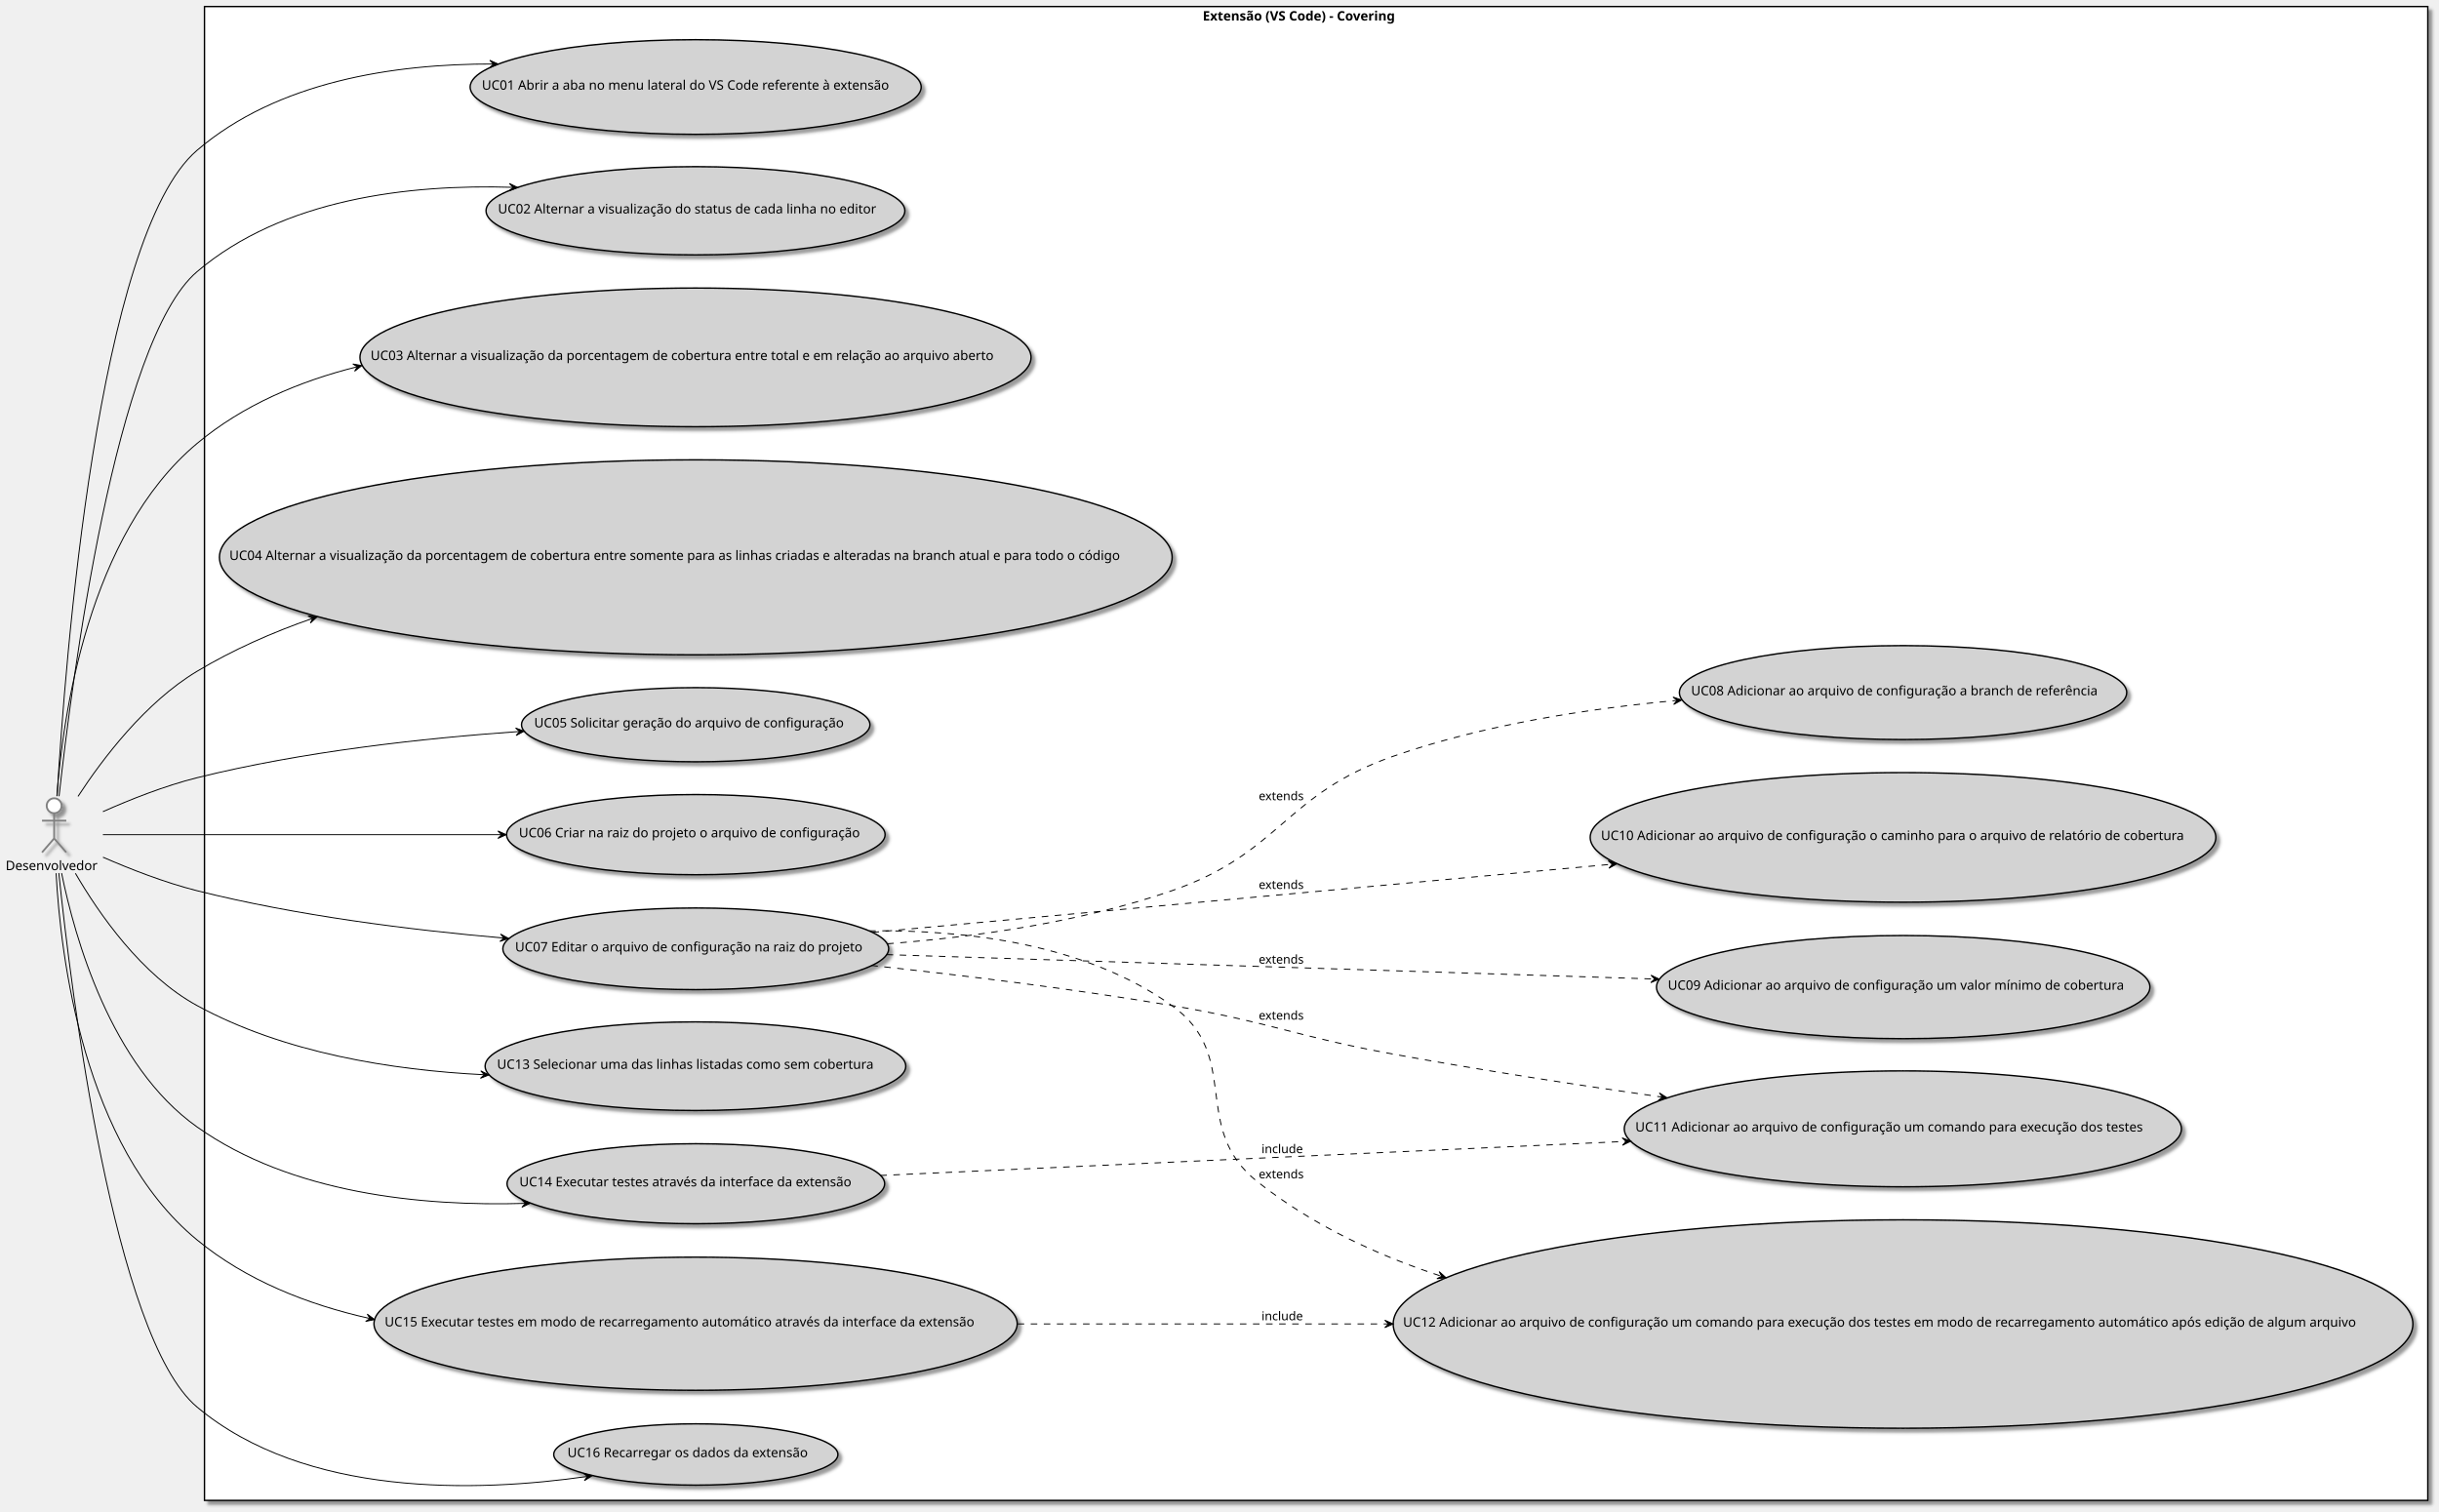
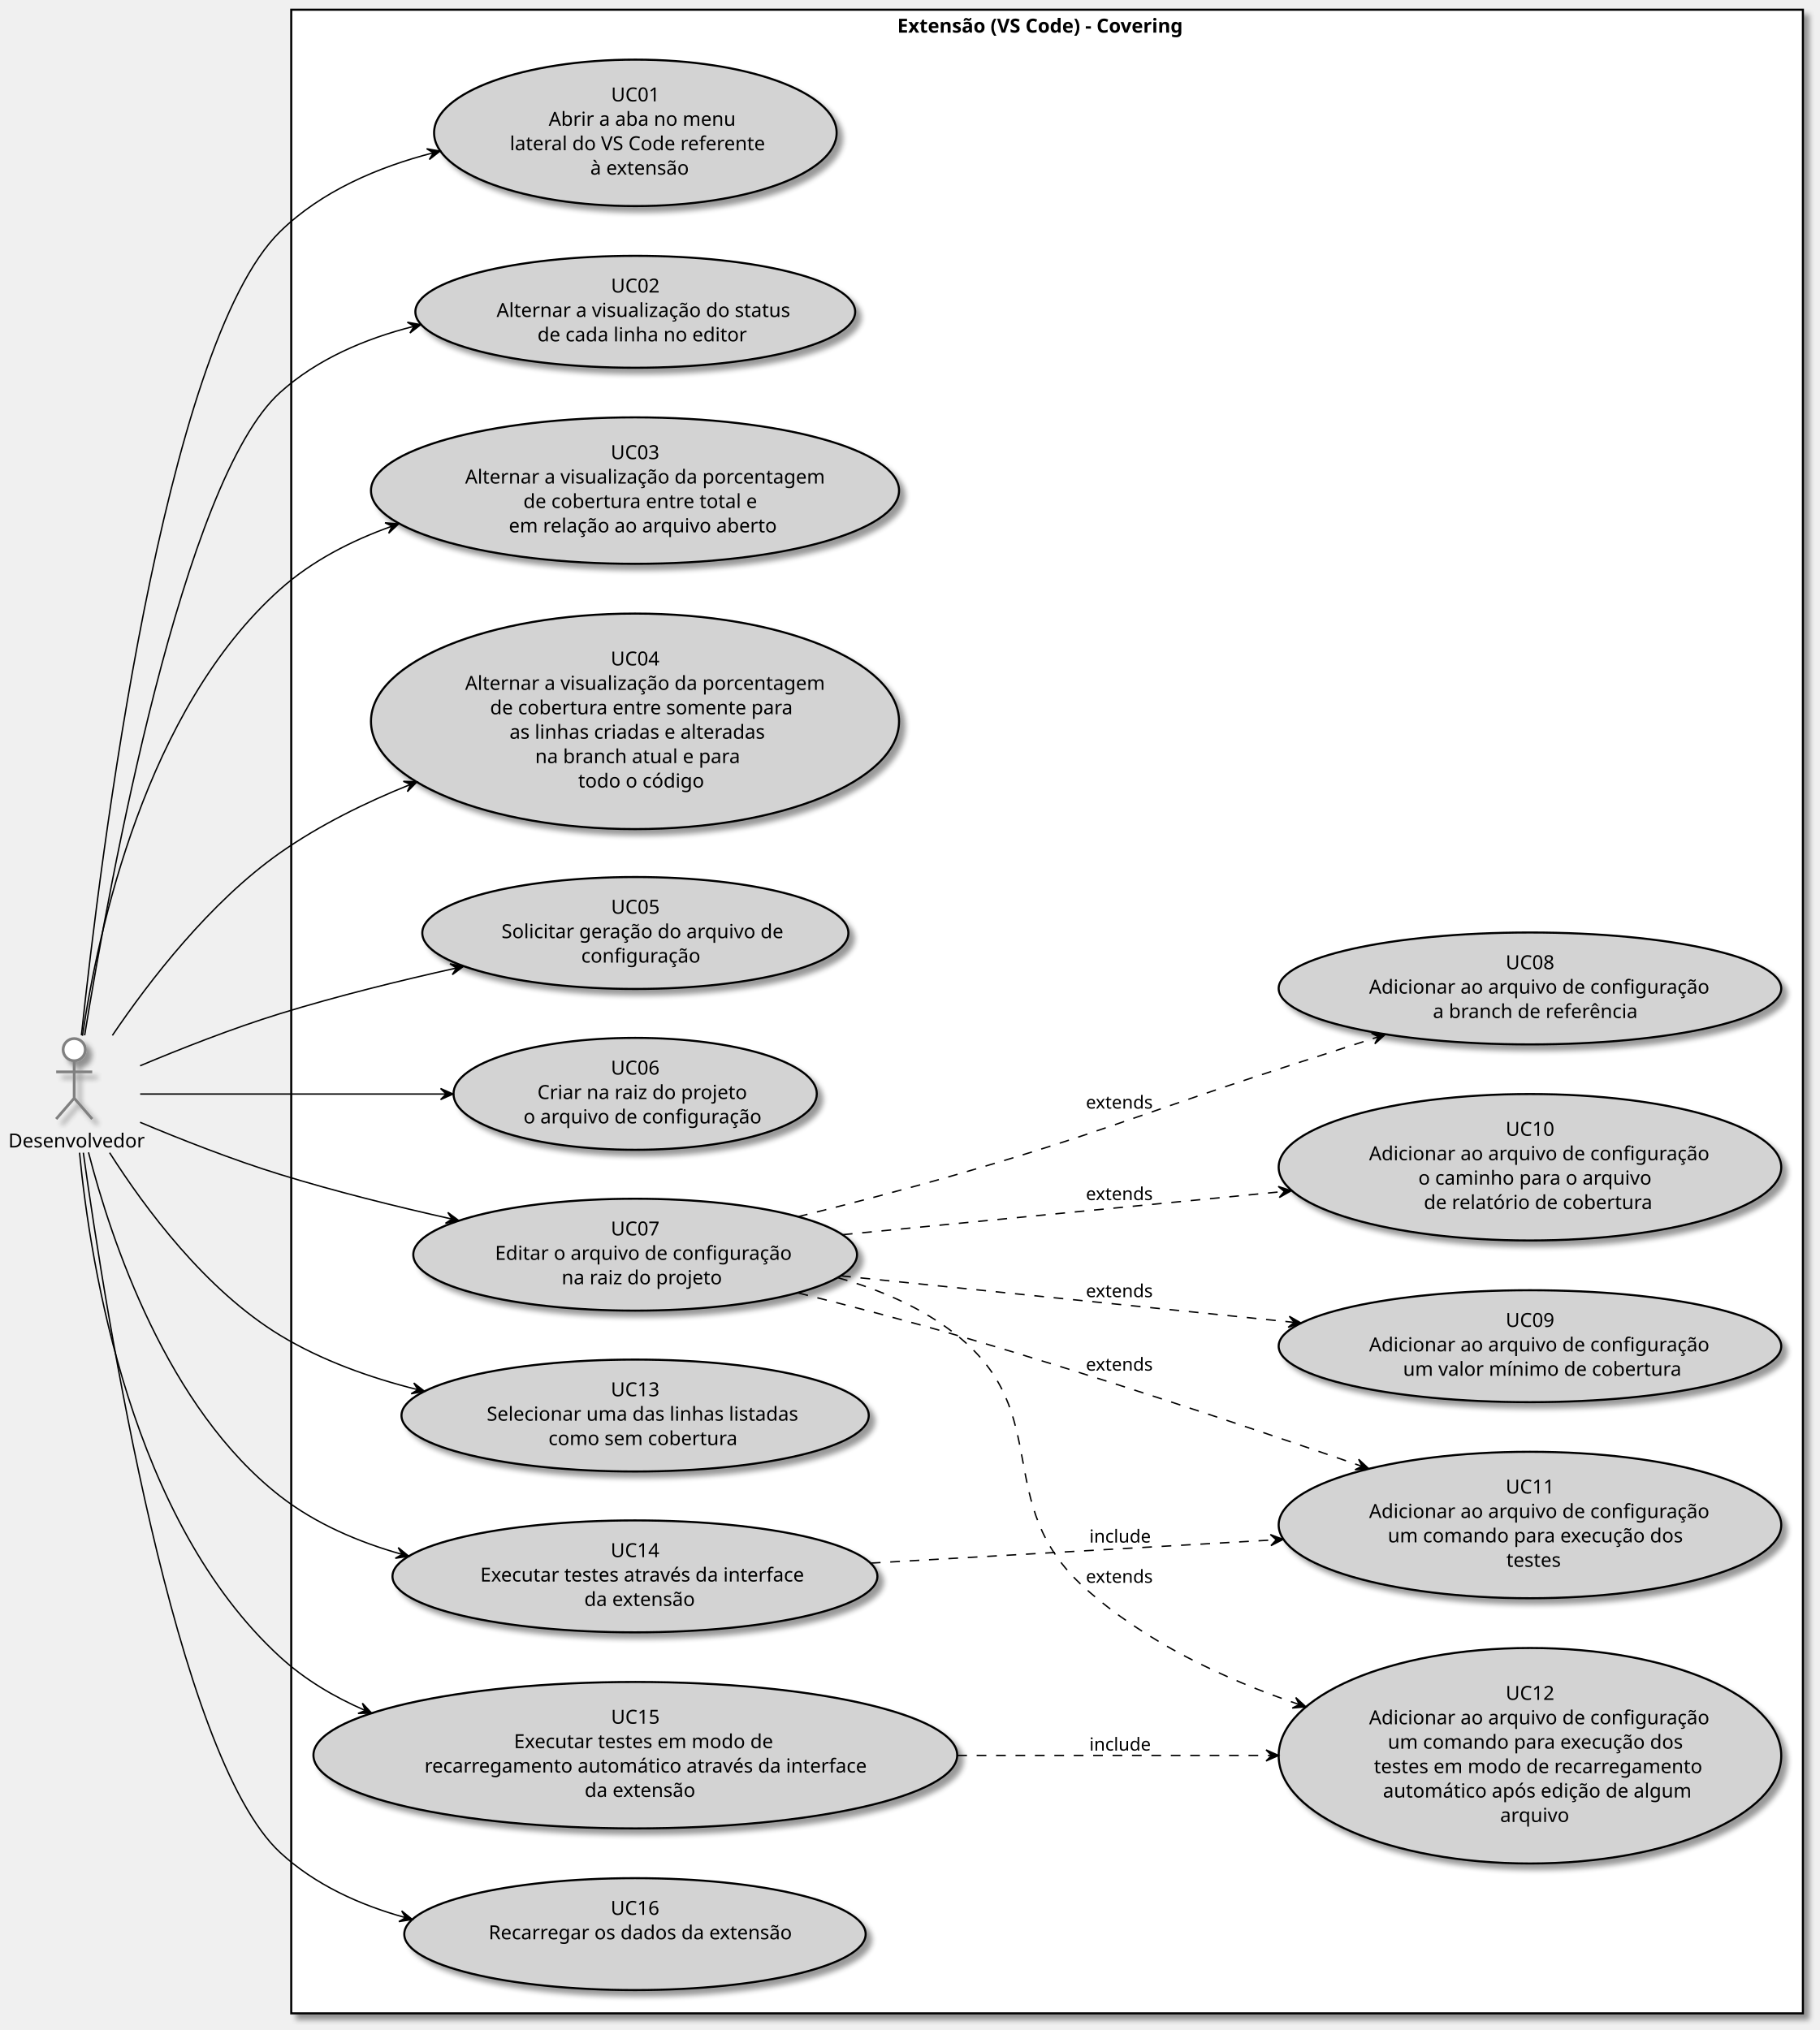
- <svg xmlns="http://www.w3.org/2000/svg" contentScriptType="application/ecmascript" contentStyleType="text/css" height="1619px" preserveAspectRatio="none" style="width:2612px;height:1619px;background:#FFFFFF;" version="1.1" viewBox="0 0 2612 1619" width="2612px" zoomAndPan="magnify">
+ <svg xmlns="http://www.w3.org/2000/svg" contentScriptType="application/ecmascript" contentStyleType="text/css" height="1464px" preserveAspectRatio="none" style="width:1312px;height:1464px;background:#FFFFFF;" version="1.1" viewBox="0 0 1312 1464" width="1312px" zoomAndPan="magnify">
  <defs>
-     <filter height="300%" id="fk56dog930phu" width="300%" x="-1" y="-1">
+     <filter height="300%" id="f8ytz34iull8m" width="300%" x="-1" y="-1">
      <feGaussianBlur result="blurOut" stdDeviation="2.0" />
      <feColorMatrix in="blurOut" result="blurOut2" type="matrix" values="0 0 0 0 0 0 0 0 0 0 0 0 0 0 0 0 0 0 .4 0" />
      <feOffset dx="4.0" dy="4.0" in="blurOut2" result="blurOut3" />
      <feBlend in="SourceGraphic" in2="blurOut3" mode="normal" />
    </filter>
  </defs>
  <g>
-     <rect fill="#FFFFFF" filter="url(#fk56dog930phu)" height="1600" style="stroke:#000000;stroke-width:1.5;" width="2381" x="219" y="7" />
-     <text fill="#000000" font-family="sans-serif" font-size="14" font-weight="bold" lengthAdjust="spacing" textLength="243" x="1288" y="21.995">Extensão (VS Code) - Covering</text>
-     <ellipse cx="745.006" cy="93.201" fill="#D3D3D3" filter="url(#fk56dog930phu)" rx="241.506" ry="50.701" style="stroke:#000000;stroke-width:1.5;" />
-     <text fill="#000000" font-family="sans-serif" font-size="14" lengthAdjust="spacing" textLength="458" x="516.006" y="96.048">UC01 Abrir a aba no menu lateral do VS Code referente à extensão</text>
-     <ellipse cx="744.783" cy="225.757" fill="#D3D3D3" filter="url(#fk56dog930phu)" rx="224.283" ry="47.257" style="stroke:#000000;stroke-width:1.5;" />
-     <text fill="#000000" font-family="sans-serif" font-size="14" lengthAdjust="spacing" textLength="423" x="533.283" y="228.603">UC02 Alternar a visualização do status de cada linha no editor</text>
-     <ellipse cx="744.837" cy="382.767" fill="#D3D3D3" filter="url(#fk56dog930phu)" rx="359.337" ry="74.267" style="stroke:#000000;stroke-width:1.5;" />
-     <text fill="#000000" font-family="sans-serif" font-size="14" lengthAdjust="spacing" textLength="696" x="396.837" y="385.614">UC03 Alternar a visualização da porcentagem de cobertura entre total e em relação ao arquivo aberto</text>
-     <ellipse cx="745.139" cy="596.928" fill="#D3D3D3" filter="url(#fk56dog930phu)" rx="510.139" ry="104.428" style="stroke:#000000;stroke-width:1.5;" />
-     <text fill="#000000" font-family="sans-serif" font-size="14" lengthAdjust="spacing" textLength="999" x="245.639" y="599.774">UC04 Alternar a visualização da porcentagem de cobertura entre somente para as linhas criadas e alteradas na branch atual e para todo o código</text>
-     <ellipse cx="745.078" cy="776.216" fill="#D3D3D3" filter="url(#fk56dog930phu)" rx="186.578" ry="39.716" style="stroke:#000000;stroke-width:1.5;" />
-     <text fill="#000000" font-family="sans-serif" font-size="14" lengthAdjust="spacing" textLength="346" x="572.078" y="779.062">UC05 Solicitar geração do arquivo de configuração</text>
-     <ellipse cx="745.2" cy="893.94" fill="#D3D3D3" filter="url(#fk56dog930phu)" rx="202.7" ry="42.94" style="stroke:#000000;stroke-width:1.5;" />
-     <text fill="#000000" font-family="sans-serif" font-size="14" lengthAdjust="spacing" textLength="379" x="555.7" y="896.787">UC06 Criar na raiz do projeto o arquivo de configuração</text>
-     <ellipse cx="745.118" cy="1016.223" fill="#D3D3D3" filter="url(#fk56dog930phu)" rx="206.618" ry="43.724" style="stroke:#000000;stroke-width:1.5;" />
-     <text fill="#000000" font-family="sans-serif" font-size="14" lengthAdjust="spacing" textLength="387" x="551.618" y="1019.07">UC07 Editar o arquivo de configuração na raiz do projeto</text>
-     <ellipse cx="2038.035" cy="741.807" fill="#D3D3D3" filter="url(#fk56dog930phu)" rx="239.535" ry="50.307" style="stroke:#000000;stroke-width:1.5;" />
-     <text fill="#000000" font-family="sans-serif" font-size="14" lengthAdjust="spacing" textLength="454" x="1811.035" y="744.654">UC08 Adicionar ao arquivo de configuração a branch de referência</text>
-     <ellipse cx="2038.197" cy="1057.239" fill="#D3D3D3" filter="url(#fk56dog930phu)" rx="264.197" ry="55.239" style="stroke:#000000;stroke-width:1.5;" />
-     <text fill="#000000" font-family="sans-serif" font-size="14" lengthAdjust="spacing" textLength="504" x="1786.197" y="1060.086">UC09 Adicionar ao arquivo de configuração um valor mínimo de cobertura</text>
-     <ellipse cx="2038.009" cy="896.902" fill="#D3D3D3" filter="url(#fk56dog930phu)" rx="335.009" ry="69.402" style="stroke:#000000;stroke-width:1.5;" />
-     <text fill="#000000" font-family="sans-serif" font-size="14" lengthAdjust="spacing" textLength="647" x="1714.509" y="899.749">UC10 Adicionar ao arquivo de configuração o caminho para o arquivo de relatório de cobertura</text>
-     <ellipse cx="2037.824" cy="1209.065" fill="#D3D3D3" filter="url(#fk56dog930phu)" rx="298.324" ry="62.065" style="stroke:#000000;stroke-width:1.5;" />
-     <text fill="#000000" font-family="sans-serif" font-size="14" lengthAdjust="spacing" textLength="573" x="1751.324" y="1211.911">UC11 Adicionar ao arquivo de configuração um comando para execução dos testes</text>
-     <ellipse cx="2038.031" cy="1418.106" fill="#D3D3D3" filter="url(#fk56dog930phu)" rx="546.03" ry="111.606" style="stroke:#000000;stroke-width:1.5;" />
-     <text fill="#000000" font-family="sans-serif" font-size="14" lengthAdjust="spacing" textLength="1071" x="1502.531" y="1420.953">UC12 Adicionar ao arquivo de configuração um comando para execução dos testes em modo de recarregamento automático após edição de algum arquivo</text>
-     <ellipse cx="744.766" cy="1141.953" fill="#D3D3D3" filter="url(#fk56dog930phu)" rx="225.266" ry="47.453" style="stroke:#000000;stroke-width:1.5;" />
-     <text fill="#000000" font-family="sans-serif" font-size="14" lengthAdjust="spacing" textLength="425" x="532.266" y="1144.8">UC13 Selecionar uma das linhas listadas como sem cobertura</text>
-     <ellipse cx="745.211" cy="1267.842" fill="#D3D3D3" filter="url(#fk56dog930phu)" rx="202.211" ry="42.842" style="stroke:#000000;stroke-width:1.5;" />
-     <text fill="#000000" font-family="sans-serif" font-size="14" lengthAdjust="spacing" textLength="378" x="556.211" y="1270.689">UC14 Executar testes através da interface da extensão</text>
-     <ellipse cx="744.939" cy="1417.788" fill="#D3D3D3" filter="url(#fk56dog930phu)" rx="344.44" ry="71.288" style="stroke:#000000;stroke-width:1.5;" />
-     <text fill="#000000" font-family="sans-serif" font-size="14" lengthAdjust="spacing" textLength="666" x="411.94" y="1420.635">UC15 Executar testes em modo de recarregamento automático através da interface da extensão</text>
-     <ellipse cx="745.172" cy="1557.834" fill="#D3D3D3" filter="url(#fk56dog930phu)" rx="152.172" ry="32.834" style="stroke:#000000;stroke-width:1.5;" />
-     <text fill="#000000" font-family="sans-serif" font-size="14" lengthAdjust="spacing" textLength="275" x="607.672" y="1560.681">UC16 Recarregar os dados da extensão</text>
-     <ellipse cx="58" cy="863" fill="#FFFFFF" filter="url(#fk56dog930phu)" rx="8" ry="8" style="stroke:#808080;stroke-width:2.0;" />
-     <path d="M58,871 L58,898 M45,879 L71,879 M58,898 L45,913 M58,898 L71,913 " fill="none" filter="url(#fk56dog930phu)" style="stroke:#808080;stroke-width:2.0;" />
-     <text fill="#000000" font-family="sans-serif" font-size="14" lengthAdjust="spacing" textLength="104" x="6" y="931.995">Desenvolvedor</text>
-     <path d="M61.16,852.59 C69.46,711.35 104.36,252.26 211,161 C297.08,87.34 421.44,68.27 528.39,68.56 " fill="none" id="Dev-to-UC01" style="stroke:#000000;stroke-width:1.0;" />
-     <polygon fill="#000000" points="533.47,68.59,524.493,64.539,528.47,68.561,524.447,72.538,533.47,68.59" style="stroke:#000000;stroke-width:1.0;" />
-     <path d="M63.25,852.82 C76.9,729.15 123.91,365.03 211,291 C302.86,212.92 437.92,197.14 549.1,200.64 " fill="none" id="Dev-to-UC02" style="stroke:#000000;stroke-width:1.0;" />
-     <polygon fill="#000000" points="554.38,200.82,545.522,196.514,549.383,200.649,545.248,204.509,554.38,200.82" style="stroke:#000000;stroke-width:1.0;" />
-     <path d="M60.9,852.76 C67.17,767.72 94.25,572.71 211,475 C259.86,434.1 320.27,408.42 382.67,392.77 " fill="none" id="Dev-to-UC03" style="stroke:#000000;stroke-width:1.0;" />
-     <polygon fill="#000000" points="387.55,391.56,377.853,389.835,382.696,392.759,379.772,397.602,387.55,391.56" style="stroke:#000000;stroke-width:1.0;" />
-     <path d="M83.55,852.98 C109.93,812.58 155.61,752.23 211,719 C249.29,696.03 291.5,677.38 334.9,662.25 " fill="none" id="Dev-to-UC04" style="stroke:#000000;stroke-width:1.0;" />
-     <polygon fill="#000000" points="339.65,660.61,329.838,659.759,334.923,662.238,332.443,667.323,339.65,660.61" style="stroke:#000000;stroke-width:1.0;" />
-     <path d="M110.23,869.33 C139.17,856.45 176.37,841.62 211,833 C323.67,804.94 453.12,790.69 556.23,783.46 " fill="none" id="Dev-to-UC05" style="stroke:#000000;stroke-width:1.0;" />
-     <polygon fill="#000000" points="561.43,783.1,552.167,779.753,556.443,783.457,552.739,787.733,561.43,783.1" style="stroke:#000000;stroke-width:1.0;" />
-     <path d="M110.21,894 C199.53,894 388.47,894 536.94,894 " fill="none" id="Dev-to-UC06" style="stroke:#000000;stroke-width:1.0;" />
-     <polygon fill="#000000" points="542.21,894,533.21,890,537.21,894,533.21,898,542.21,894" style="stroke:#000000;stroke-width:1.0;" />
-     <path d="M110.3,918.12 C139.26,930.74 176.47,945.33 211,954 C317.74,980.79 439.46,996.05 539.61,1004.73 " fill="none" id="Dev-to-UC07" style="stroke:#000000;stroke-width:1.0;" />
-     <polygon fill="#000000" points="544.67,1005.16,536.046,1000.404,539.688,1004.732,535.361,1008.375,544.67,1005.16" style="stroke:#000000;stroke-width:1.0;" />
-     <path d="M950.18,1010.87 C1045,1003.54 1157.95,987.63 1255,954 C1371.46,913.64 1375.6,850.53 1492,810 C1588.32,776.46 1699.29,759.08 1795.86,750.21 " fill="none" id="UC07-to-UC08" style="stroke:#000000;stroke-width:1.0;stroke-dasharray:7.0,7.0;" />
-     <polygon fill="#000000" points="1801.03,749.74,1791.701,746.581,1796.051,750.198,1792.434,754.547,1801.03,749.74" style="stroke:#000000;stroke-width:1.0;" />
-     <text fill="#000000" font-family="sans-serif" font-size="13" lengthAdjust="spacing" textLength="51" x="1348" y="857.067">extends</text>
-     <path d="M949.49,1022.46 C1171.63,1029.52 1528.11,1040.84 1771.96,1048.58 " fill="none" id="UC07-to-UC09" style="stroke:#000000;stroke-width:1.0;stroke-dasharray:7.0,7.0;" />
-     <polygon fill="#000000" points="1776.98,1048.74,1768.11,1044.459,1771.983,1048.583,1767.859,1052.455,1776.98,1048.74" style="stroke:#000000;stroke-width:1.0;" />
-     <text fill="#000000" font-family="sans-serif" font-size="13" lengthAdjust="spacing" textLength="51" x="1348" y="1032.067">extends</text>
-     <path d="M934.41,998.63 C1142.15,979.48 1479.61,948.38 1726.55,925.62 " fill="none" id="UC07-to-UC10" style="stroke:#000000;stroke-width:1.0;stroke-dasharray:7.0,7.0;" />
-     <polygon fill="#000000" points="1731.64,925.15,1722.312,921.989,1726.661,925.606,1723.043,929.955,1731.64,925.15" style="stroke:#000000;stroke-width:1.0;" />
-     <text fill="#000000" font-family="sans-serif" font-size="13" lengthAdjust="spacing" textLength="51" x="1348" y="952.067">extends</text>
-     <path d="M933.07,1034.04 C1029.55,1044.45 1148.93,1059.05 1255,1077 C1361.33,1094.99 1385.92,1109.6 1492,1129 C1585.71,1146.14 1689.02,1162.05 1780.26,1175.1 " fill="none" id="UC07-to-UC11" style="stroke:#000000;stroke-width:1.0;stroke-dasharray:7.0,7.0;" />
-     <polygon fill="#000000" points="1785.42,1175.83,1777.085,1170.584,1780.471,1175.115,1775.94,1178.502,1785.42,1175.83" style="stroke:#000000;stroke-width:1.0;" />
-     <text fill="#000000" font-family="sans-serif" font-size="13" lengthAdjust="spacing" textLength="51" x="1348" y="1092.067">extends</text>
-     <path d="M930.89,996.96 C1034.94,995.69 1162.19,1010.94 1255,1077 C1331.11,1131.17 1273.62,1208.18 1347,1266 C1404.51,1311.31 1472.72,1343.76 1543.51,1366.88 " fill="none" id="UC07-to-UC12" style="stroke:#000000;stroke-width:1.0;stroke-dasharray:7.0,7.0;" />
-     <polygon fill="#000000" points="1548.61,1368.52,1541.265,1361.958,1543.85,1366.99,1538.818,1369.575,1548.61,1368.52" style="stroke:#000000;stroke-width:1.0;" />
-     <text fill="#000000" font-family="sans-serif" font-size="13" lengthAdjust="spacing" textLength="51" x="1348" y="1262.067">extends</text>
-     <path d="M80.75,935.35 C105.88,978.58 151.54,1044.56 211,1077 C303.84,1127.66 419.09,1146.19 518.64,1151.11 " fill="none" id="Dev-to-UC13" style="stroke:#000000;stroke-width:1.0;" />
-     <polygon fill="#000000" points="523.67,1151.34,514.862,1146.933,518.675,1151.112,514.497,1154.925,523.67,1151.34" style="stroke:#000000;stroke-width:1.0;" />
-     <path d="M65.97,935.17 C80,1004.06 118.57,1141.53 211,1207 C311.91,1278.48 451.51,1292.22 562.53,1288.89 " fill="none" id="Dev-to-UC14" style="stroke:#000000;stroke-width:1.0;" />
-     <polygon fill="#000000" points="567.79,1288.72,558.668,1285.005,562.793,1288.878,558.92,1293.002,567.79,1288.72" style="stroke:#000000;stroke-width:1.0;" />
-     <path d="M60.07,935.27 C64.76,1022.87 88.93,1227.57 211,1328 C263.53,1371.22 329.04,1397.18 395.98,1412.19 " fill="none" id="Dev-to-UC15" style="stroke:#000000;stroke-width:1.0;" />
-     <polygon fill="#000000" points="401.21,1413.34,393.292,1407.483,396.329,1412.255,391.557,1415.292,401.21,1413.34" style="stroke:#000000;stroke-width:1.0;" />
-     <path d="M942.78,1259.01 C1155.37,1249.29 1496.48,1233.7 1741.34,1222.51 " fill="none" id="UC14-to-UC11" style="stroke:#000000;stroke-width:1.0;stroke-dasharray:7.0,7.0;" />
-     <polygon fill="#000000" points="1746.39,1222.28,1737.217,1218.695,1741.395,1222.508,1737.582,1226.687,1746.39,1222.28" style="stroke:#000000;stroke-width:1.0;" />
-     <text fill="#000000" font-family="sans-serif" font-size="13" lengthAdjust="spacing" textLength="45" x="1351" y="1235.067">include</text>
-     <path d="M1089.84,1418 C1211.71,1418 1352.09,1418 1486.8,1418 " fill="none" id="UC15-to-UC12" style="stroke:#000000;stroke-width:1.0;stroke-dasharray:7.0,7.0;" />
-     <polygon fill="#000000" points="1492,1418,1483,1414,1487,1418,1483,1422,1492,1418" style="stroke:#000000;stroke-width:1.0;" />
-     <text fill="#000000" font-family="sans-serif" font-size="13" lengthAdjust="spacing" textLength="45" x="1351" y="1414.067">include</text>
-     <path d="M62.98,935.05 C76.01,1060.09 121.76,1432.32 211,1507 C326.81,1603.92 510.29,1598.37 628.91,1581.37 " fill="none" id="Dev-to-UC16" style="stroke:#000000;stroke-width:1.0;" />
-     <polygon fill="#000000" points="634.15,1580.6,624.664,1577.951,629.203,1581.327,625.827,1585.866,634.15,1580.6" style="stroke:#000000;stroke-width:1.0;" />
+     <rect fill="#FFFFFF" filter="url(#f8ytz34iull8m)" height="1445" style="stroke:#000000;stroke-width:1.5;" width="1090" x="210" y="7" />
+     <text fill="#000000" font-family="sans-serif" font-size="14" font-weight="bold" lengthAdjust="spacing" textLength="216" x="647" y="23.533">Extensão (VS Code) - Covering</text>
+     <ellipse cx="458.128" cy="95.807" fill="#D3D3D3" filter="url(#f8ytz34iull8m)" rx="145.129" ry="52.807" style="stroke:#000000;stroke-width:1.5;" />
+     <text fill="#000000" font-family="sans-serif" font-size="14" lengthAdjust="spacing" textLength="35" x="440.628" y="73.121">UC01</text>
+     <text fill="#000000" font-family="sans-serif" font-size="14" lengthAdjust="spacing" textLength="129" x="395.628" y="90.731">Abrir a aba no menu</text>
+     <text fill="#000000" font-family="sans-serif" font-size="14" lengthAdjust="spacing" textLength="181" x="367.628" y="108.34">lateral do VS Code referente</text>
+     <text fill="#000000" font-family="sans-serif" font-size="14" lengthAdjust="spacing" textLength="69" x="425.628" y="125.949">à extensão</text>
+     <ellipse cx="458.063" cy="224.855" fill="#D3D3D3" filter="url(#f8ytz34iull8m)" rx="158.564" ry="40.355" style="stroke:#000000;stroke-width:1.5;" />
+     <text fill="#000000" font-family="sans-serif" font-size="14" lengthAdjust="spacing" textLength="35" x="440.563" y="210.974">UC02</text>
+     <text fill="#000000" font-family="sans-serif" font-size="14" lengthAdjust="spacing" textLength="204" x="358.063" y="228.584">Alternar a visualização do status</text>
+     <text fill="#000000" font-family="sans-serif" font-size="14" lengthAdjust="spacing" textLength="145" x="387.563" y="246.193">de cada linha no editor</text>
+     <ellipse cx="457.883" cy="353.807" fill="#D3D3D3" filter="url(#f8ytz34iull8m)" rx="190.383" ry="52.807" style="stroke:#000000;stroke-width:1.5;" />
+     <text fill="#000000" font-family="sans-serif" font-size="14" lengthAdjust="spacing" textLength="35" x="440.383" y="331.121">UC03</text>
+     <text fill="#000000" font-family="sans-serif" font-size="14" lengthAdjust="spacing" textLength="249" x="335.383" y="348.731">Alternar a visualização da porcentagem</text>
+     <text fill="#000000" font-family="sans-serif" font-size="14" lengthAdjust="spacing" textLength="161" x="377.383" y="366.34">de cobertura entre total e</text>
+     <text fill="#000000" font-family="sans-serif" font-size="14" lengthAdjust="spacing" textLength="186" x="366.883" y="383.949">em relação ao arquivo aberto</text>
+     <ellipse cx="457.883" cy="520.21" fill="#D3D3D3" filter="url(#f8ytz34iull8m)" rx="190.383" ry="77.71" style="stroke:#000000;stroke-width:1.5;" />
+     <text fill="#000000" font-family="sans-serif" font-size="14" lengthAdjust="spacing" textLength="35" x="440.383" y="479.915">UC04</text>
+     <text fill="#000000" font-family="sans-serif" font-size="14" lengthAdjust="spacing" textLength="249" x="335.383" y="497.525">Alternar a visualização da porcentagem</text>
+     <text fill="#000000" font-family="sans-serif" font-size="14" lengthAdjust="spacing" textLength="209" x="353.383" y="515.134">de cobertura entre somente para</text>
+     <text fill="#000000" font-family="sans-serif" font-size="14" lengthAdjust="spacing" textLength="181" x="367.383" y="532.744">as linhas criadas e alteradas</text>
+     <text fill="#000000" font-family="sans-serif" font-size="14" lengthAdjust="spacing" textLength="144" x="385.883" y="550.353">na branch atual e para</text>
+     <text fill="#000000" font-family="sans-serif" font-size="14" lengthAdjust="spacing" textLength="86" x="416.883" y="567.962">todo o código</text>
+     <ellipse cx="458.114" cy="672.855" fill="#D3D3D3" filter="url(#f8ytz34iull8m)" rx="153.614" ry="40.355" style="stroke:#000000;stroke-width:1.5;" />
+     <text fill="#000000" font-family="sans-serif" font-size="14" lengthAdjust="spacing" textLength="35" x="440.614" y="658.974">UC05</text>
+     <text fill="#000000" font-family="sans-serif" font-size="14" lengthAdjust="spacing" textLength="197" x="361.614" y="676.584">Solicitar geração do arquivo de</text>
+     <text fill="#000000" font-family="sans-serif" font-size="14" lengthAdjust="spacing" textLength="82" x="419.114" y="694.193">configuração</text>
+     <ellipse cx="457.986" cy="788.855" fill="#D3D3D3" filter="url(#f8ytz34iull8m)" rx="130.986" ry="40.355" style="stroke:#000000;stroke-width:1.5;" />
+     <text fill="#000000" font-family="sans-serif" font-size="14" lengthAdjust="spacing" textLength="35" x="440.486" y="774.974">UC06</text>
+     <text fill="#000000" font-family="sans-serif" font-size="14" lengthAdjust="spacing" textLength="145" x="387.486" y="792.584">Criar na raiz do projeto</text>
+     <text fill="#000000" font-family="sans-serif" font-size="14" lengthAdjust="spacing" textLength="165" x="377.486" y="810.193">o arquivo de configuração</text>
+     <ellipse cx="457.978" cy="904.855" fill="#D3D3D3" filter="url(#f8ytz34iull8m)" rx="159.978" ry="40.355" style="stroke:#000000;stroke-width:1.5;" />
+     <text fill="#000000" font-family="sans-serif" font-size="14" lengthAdjust="spacing" textLength="35" x="440.478" y="890.974">UC07</text>
+     <text fill="#000000" font-family="sans-serif" font-size="14" lengthAdjust="spacing" textLength="206" x="356.978" y="908.584">Editar o arquivo de configuração</text>
+     <text fill="#000000" font-family="sans-serif" font-size="14" lengthAdjust="spacing" textLength="110" x="404.978" y="926.193">na raiz do projeto</text>
+     <ellipse cx="1103.191" cy="712.855" fill="#D3D3D3" filter="url(#f8ytz34iull8m)" rx="181.191" ry="40.355" style="stroke:#000000;stroke-width:1.5;" />
+     <text fill="#000000" font-family="sans-serif" font-size="14" lengthAdjust="spacing" textLength="35" x="1085.691" y="698.974">UC08</text>
+     <text fill="#000000" font-family="sans-serif" font-size="14" lengthAdjust="spacing" textLength="236" x="987.191" y="716.584">Adicionar ao arquivo de configuração</text>
+     <text fill="#000000" font-family="sans-serif" font-size="14" lengthAdjust="spacing" textLength="144" x="1033.191" y="734.193">a branch de referência</text>
+     <ellipse cx="1103.191" cy="970.855" fill="#D3D3D3" filter="url(#f8ytz34iull8m)" rx="181.191" ry="40.355" style="stroke:#000000;stroke-width:1.5;" />
+     <text fill="#000000" font-family="sans-serif" font-size="14" lengthAdjust="spacing" textLength="35" x="1085.691" y="956.974">UC09</text>
+     <text fill="#000000" font-family="sans-serif" font-size="14" lengthAdjust="spacing" textLength="236" x="987.191" y="974.584">Adicionar ao arquivo de configuração</text>
+     <text fill="#000000" font-family="sans-serif" font-size="14" lengthAdjust="spacing" textLength="187" x="1011.691" y="992.193">um valor mínimo de cobertura</text>
+     <ellipse cx="1103.191" cy="841.807" fill="#D3D3D3" filter="url(#f8ytz34iull8m)" rx="181.191" ry="52.807" style="stroke:#000000;stroke-width:1.5;" />
+     <text fill="#000000" font-family="sans-serif" font-size="14" lengthAdjust="spacing" textLength="35" x="1085.691" y="819.121">UC10</text>
+     <text fill="#000000" font-family="sans-serif" font-size="14" lengthAdjust="spacing" textLength="236" x="987.191" y="836.731">Adicionar ao arquivo de configuração</text>
+     <text fill="#000000" font-family="sans-serif" font-size="14" lengthAdjust="spacing" textLength="161" x="1022.691" y="854.34">o caminho para o arquivo</text>
+     <text fill="#000000" font-family="sans-serif" font-size="14" lengthAdjust="spacing" textLength="157" x="1026.691" y="871.949">de relatório de cobertura</text>
+     <ellipse cx="1103.191" cy="1099.807" fill="#D3D3D3" filter="url(#f8ytz34iull8m)" rx="181.191" ry="52.807" style="stroke:#000000;stroke-width:1.5;" />
+     <text fill="#000000" font-family="sans-serif" font-size="14" lengthAdjust="spacing" textLength="35" x="1085.691" y="1077.121">UC11</text>
+     <text fill="#000000" font-family="sans-serif" font-size="14" lengthAdjust="spacing" textLength="236" x="987.191" y="1094.731">Adicionar ao arquivo de configuração</text>
+     <text fill="#000000" font-family="sans-serif" font-size="14" lengthAdjust="spacing" textLength="205" x="1000.691" y="1112.34">um comando para execução dos</text>
+     <text fill="#000000" font-family="sans-serif" font-size="14" lengthAdjust="spacing" textLength="38" x="1086.191" y="1129.949">testes</text>
+     <ellipse cx="1103.191" cy="1266.21" fill="#D3D3D3" filter="url(#f8ytz34iull8m)" rx="181.191" ry="77.71" style="stroke:#000000;stroke-width:1.5;" />
+     <text fill="#000000" font-family="sans-serif" font-size="14" lengthAdjust="spacing" textLength="35" x="1085.691" y="1225.915">UC12</text>
+     <text fill="#000000" font-family="sans-serif" font-size="14" lengthAdjust="spacing" textLength="236" x="987.191" y="1243.525">Adicionar ao arquivo de configuração</text>
+     <text fill="#000000" font-family="sans-serif" font-size="14" lengthAdjust="spacing" textLength="205" x="1000.691" y="1261.134">um comando para execução dos</text>
+     <text fill="#000000" font-family="sans-serif" font-size="14" lengthAdjust="spacing" textLength="225" x="990.691" y="1278.744">testes em modo de recarregamento</text>
+     <text fill="#000000" font-family="sans-serif" font-size="14" lengthAdjust="spacing" textLength="212" x="997.191" y="1296.353">automático após edição de algum</text>
+     <text fill="#000000" font-family="sans-serif" font-size="14" lengthAdjust="spacing" textLength="47" x="1081.691" y="1313.962">arquivo</text>
+     <ellipse cx="457.963" cy="1020.855" fill="#D3D3D3" filter="url(#f8ytz34iull8m)" rx="168.463" ry="40.355" style="stroke:#000000;stroke-width:1.5;" />
+     <text fill="#000000" font-family="sans-serif" font-size="14" lengthAdjust="spacing" textLength="35" x="440.463" y="1006.974">UC13</text>
+     <text fill="#000000" font-family="sans-serif" font-size="14" lengthAdjust="spacing" textLength="218" x="350.963" y="1024.584">Selecionar uma das linhas listadas</text>
+     <text fill="#000000" font-family="sans-serif" font-size="14" lengthAdjust="spacing" textLength="129" x="395.463" y="1042.193">como sem cobertura</text>
+     <ellipse cx="457.827" cy="1136.855" fill="#D3D3D3" filter="url(#f8ytz34iull8m)" rx="174.827" ry="40.355" style="stroke:#000000;stroke-width:1.5;" />
+     <text fill="#000000" font-family="sans-serif" font-size="14" lengthAdjust="spacing" textLength="35" x="440.327" y="1122.974">UC14</text>
+     <text fill="#000000" font-family="sans-serif" font-size="14" lengthAdjust="spacing" textLength="227" x="346.327" y="1140.584">Executar testes através da interface</text>
+     <text fill="#000000" font-family="sans-serif" font-size="14" lengthAdjust="spacing" textLength="77" x="421.327" y="1158.193">da extensão</text>
+     <ellipse cx="458.103" cy="1265.807" fill="#D3D3D3" filter="url(#f8ytz34iull8m)" rx="232.103" ry="52.807" style="stroke:#000000;stroke-width:1.5;" />
+     <text fill="#000000" font-family="sans-serif" font-size="14" lengthAdjust="spacing" textLength="35" x="440.603" y="1243.121">UC15</text>
+     <text fill="#000000" font-family="sans-serif" font-size="14" lengthAdjust="spacing" textLength="179" x="370.603" y="1260.731">Executar testes em modo de</text>
+     <text fill="#000000" font-family="sans-serif" font-size="14" lengthAdjust="spacing" textLength="304" x="306.103" y="1278.34">recarregamento automático através da interface</text>
+     <text fill="#000000" font-family="sans-serif" font-size="14" lengthAdjust="spacing" textLength="77" x="421.603" y="1295.949">da extensão</text>
+     <ellipse cx="457.842" cy="1394.855" fill="#D3D3D3" filter="url(#f8ytz34iull8m)" rx="166.342" ry="40.355" style="stroke:#000000;stroke-width:1.5;" />
+     <text fill="#000000" font-family="sans-serif" font-size="14" lengthAdjust="spacing" textLength="35" x="440.342" y="1380.974">UC16</text>
+     <text fill="#000000" font-family="sans-serif" font-size="14" lengthAdjust="spacing" textLength="215" x="352.342" y="1398.584">Recarregar os dados da extensão</text>
+     <text fill="#000000" font-family="sans-serif" font-size="14" lengthAdjust="spacing" textLength="0" x="459.842" y="1416.193" />
+     <ellipse cx="53.5" cy="757" fill="#FFFFFF" filter="url(#f8ytz34iull8m)" rx="8" ry="8" style="stroke:#808080;stroke-width:2.0;" />
+     <path d="M53.5,765 L53.5,792 M40.5,773 L66.5,773 M53.5,792 L40.5,807 M53.5,792 L66.5,807 " fill="none" filter="url(#f8ytz34iull8m)" style="stroke:#808080;stroke-width:2.0;" />
+     <text fill="#000000" font-family="sans-serif" font-size="14" lengthAdjust="spacing" textLength="95" x="6" y="827.533">Desenvolvedor</text>
+     <path d="M58.71,746.59 C72.14,620.07 118.06,249.03 202,167 C231.77,137.91 272.39,120.52 312.46,110.19 " fill="none" id="Dev-to-UC01" style="stroke:#000000;stroke-width:1.0;" />
+     <polygon fill="#000000" points="317.34,108.96,307.637,107.269,312.49,110.176,309.583,115.029,317.34,108.96" style="stroke:#000000;stroke-width:1.0;" />
+     <path d="M61.03,746.65 C78.87,636.68 131.77,346.2 202,283 C228.7,258.97 263.25,244.26 298.24,235.39 " fill="none" id="Dev-to-UC02" style="stroke:#000000;stroke-width:1.0;" />
+     <polygon fill="#000000" points="303.41,234.13,293.718,232.379,298.553,235.316,295.615,240.15,303.41,234.13" style="stroke:#000000;stroke-width:1.0;" />
+     <path d="M59.45,746.99 C70.64,671.24 104.96,511.61 202,425 C224.94,404.52 253.32,389.9 282.71,379.47 " fill="none" id="Dev-to-UC03" style="stroke:#000000;stroke-width:1.0;" />
+     <polygon fill="#000000" points="287.44,377.83,277.626,377.005,282.717,379.471,280.251,384.562,287.44,377.83" style="stroke:#000000;stroke-width:1.0;" />
+     <path d="M81.04,746.72 C107.45,707.71 151.28,650.61 202,615 C230.28,595.14 263.23,578.88 295.85,565.77 " fill="none" id="Dev-to-UC04" style="stroke:#000000;stroke-width:1.0;" />
+     <polygon fill="#000000" points="300.66,563.86,290.819,563.462,296.013,565.705,293.771,570.898,300.66,563.86" style="stroke:#000000;stroke-width:1.0;" />
+     <path d="M101.02,768.62 C129.74,756.56 167.55,741.62 202,731 C242.86,718.4 288.16,707.22 329.11,698.12 " fill="none" id="Dev-to-UC05" style="stroke:#000000;stroke-width:1.0;" />
+     <polygon fill="#000000" points="334.08,697.02,324.427,695.068,329.199,698.105,326.162,702.877,334.08,697.02" style="stroke:#000000;stroke-width:1.0;" />
+     <path d="M101.07,789 C154.72,789 245.33,789 321.69,789 " fill="none" id="Dev-to-UC06" style="stroke:#000000;stroke-width:1.0;" />
+     <polygon fill="#000000" points="326.7,789,317.7,785,321.7,789,317.7,793,326.7,789" style="stroke:#000000;stroke-width:1.0;" />
+     <path d="M101.02,809.38 C129.74,821.44 167.55,836.38 202,847 C241.65,859.23 285.49,870.12 325.48,879.07 " fill="none" id="Dev-to-UC07" style="stroke:#000000;stroke-width:1.0;" />
+     <polygon fill="#000000" points="330.84,880.26,322.926,874.398,325.96,879.172,321.185,882.206,330.84,880.26" style="stroke:#000000;stroke-width:1.0;" />
+     <path d="M575.46,877.46 C612.25,868.3 652.96,857.7 690,847 C794.24,816.88 818.81,804.53 922,771 C945.18,763.47 970.04,755.43 993.67,747.81 " fill="none" id="UC07-to-UC08" style="stroke:#000000;stroke-width:1.0;stroke-dasharray:7.0,7.0;" />
+     <polygon fill="#000000" points="998.7,746.19,988.908,745.135,993.94,747.72,991.355,752.751,998.7,746.19" style="stroke:#000000;stroke-width:1.0;" />
+     <text fill="#000000" font-family="sans-serif" font-size="13" lengthAdjust="spacing" textLength="46" x="783" y="799.495">extends</text>
+     <path d="M606.52,920.14 C703.87,930.13 831.68,943.25 933.11,953.66 " fill="none" id="UC07-to-UC09" style="stroke:#000000;stroke-width:1.0;stroke-dasharray:7.0,7.0;" />
+     <polygon fill="#000000" points="938.22,954.19,929.679,949.285,933.246,953.676,928.856,957.243,938.22,954.19" style="stroke:#000000;stroke-width:1.0;" />
+     <text fill="#000000" font-family="sans-serif" font-size="13" lengthAdjust="spacing" textLength="46" x="783" y="935.495">extends</text>
+     <path d="M607.73,890.43 C702.66,881.13 826.19,869.02 926,859.24 " fill="none" id="UC07-to-UC10" style="stroke:#000000;stroke-width:1.0;stroke-dasharray:7.0,7.0;" />
+     <polygon fill="#000000" points="931.04,858.75,921.694,855.644,926.064,859.236,922.472,863.606,931.04,858.75" style="stroke:#000000;stroke-width:1.0;" />
+     <text fill="#000000" font-family="sans-serif" font-size="13" lengthAdjust="spacing" textLength="46" x="783" y="865.495">extends</text>
+     <path d="M575.79,932.52 C612.5,941.65 653.08,952.24 690,963 C789.16,991.89 900.2,1029.1 982,1057.45 " fill="none" id="UC07-to-UC11" style="stroke:#000000;stroke-width:1.0;stroke-dasharray:7.0,7.0;" />
+     <polygon fill="#000000" points="986.85,1059.13,979.661,1052.398,982.127,1057.489,977.036,1059.955,986.85,1059.13" style="stroke:#000000;stroke-width:1.0;" />
+     <text fill="#000000" font-family="sans-serif" font-size="13" lengthAdjust="spacing" textLength="46" x="783" y="988.495">extends</text>
+     <path d="M604.3,921.51 C634.92,930.21 665.37,943.31 690,963 C760.8,1019.59 714.59,1084.41 782,1145 C825.42,1184.02 882.66,1210.92 936.72,1229.24 " fill="none" id="UC07-to-UC12" style="stroke:#000000;stroke-width:1.0;stroke-dasharray:7.0,7.0;" />
+     <polygon fill="#000000" points="941.6,1230.88,934.333,1224.233,936.858,1229.295,931.796,1231.82,941.6,1230.88" style="stroke:#000000;stroke-width:1.0;" />
+     <text fill="#000000" font-family="sans-serif" font-size="13" lengthAdjust="spacing" textLength="46" x="783" y="1141.495">extends</text>
+     <path d="M79.04,831.32 C104.59,871.49 148.35,930.43 202,963 C231.87,981.13 266.83,993.61 301.11,1002.18 " fill="none" id="Dev-to-UC13" style="stroke:#000000;stroke-width:1.0;" />
+     <polygon fill="#000000" points="306.17,1003.42,298.392,997.378,301.316,1002.221,296.473,1005.145,306.17,1003.42" style="stroke:#000000;stroke-width:1.0;" />
+     <path d="M63.82,831.06 C80.24,894.9 120.58,1015.55 202,1079 C227.41,1098.8 258.32,1112.08 289.74,1120.93 " fill="none" id="Dev-to-UC14" style="stroke:#000000;stroke-width:1.0;" />
+     <polygon fill="#000000" points="294.78,1122.32,287.151,1116.091,289.957,1121.003,285.044,1123.809,294.78,1122.32" style="stroke:#000000;stroke-width:1.0;" />
+     <path d="M57.35,831.3 C65.25,913.78 94.57,1096.61 202,1195 C219.72,1211.23 240.83,1223.79 263.22,1233.5 " fill="none" id="Dev-to-UC15" style="stroke:#000000;stroke-width:1.0;" />
+     <polygon fill="#000000" points="268.02,1235.53,261.304,1228.326,263.419,1233.572,258.172,1235.687,268.02,1235.53" style="stroke:#000000;stroke-width:1.0;" />
+     <path d="M627.94,1127.28 C717.78,1122.11 828.3,1115.75 920.03,1110.47 " fill="none" id="UC14-to-UC11" style="stroke:#000000;stroke-width:1.0;stroke-dasharray:7.0,7.0;" />
+     <polygon fill="#000000" points="925.21,1110.17,915.996,1106.69,920.218,1110.455,916.453,1114.677,925.21,1110.17" style="stroke:#000000;stroke-width:1.0;" />
+     <text fill="#000000" font-family="sans-serif" font-size="13" lengthAdjust="spacing" textLength="41" x="785.5" y="1112.495">include</text>
+     <path d="M690.23,1266 C764.68,1266 846.16,1266 916.85,1266 " fill="none" id="UC15-to-UC12" style="stroke:#000000;stroke-width:1.0;stroke-dasharray:7.0,7.0;" />
+     <polygon fill="#000000" points="921.92,1266,912.92,1262,916.92,1266,912.92,1270,921.92,1266" style="stroke:#000000;stroke-width:1.0;" />
+     <text fill="#000000" font-family="sans-serif" font-size="13" lengthAdjust="spacing" textLength="41" x="785.5" y="1262.495">include</text>
+     <path d="M60.08,831.31 C76.24,947.31 126.76,1266.34 202,1336 C227.03,1359.17 259.3,1373.83 292.42,1382.97 " fill="none" id="Dev-to-UC16" style="stroke:#000000;stroke-width:1.0;" />
+     <polygon fill="#000000" points="297.31,1384.28,289.642,1378.099,292.478,1382.994,287.584,1385.83,297.31,1384.28" style="stroke:#000000;stroke-width:1.0;" />
  </g>
</svg>
